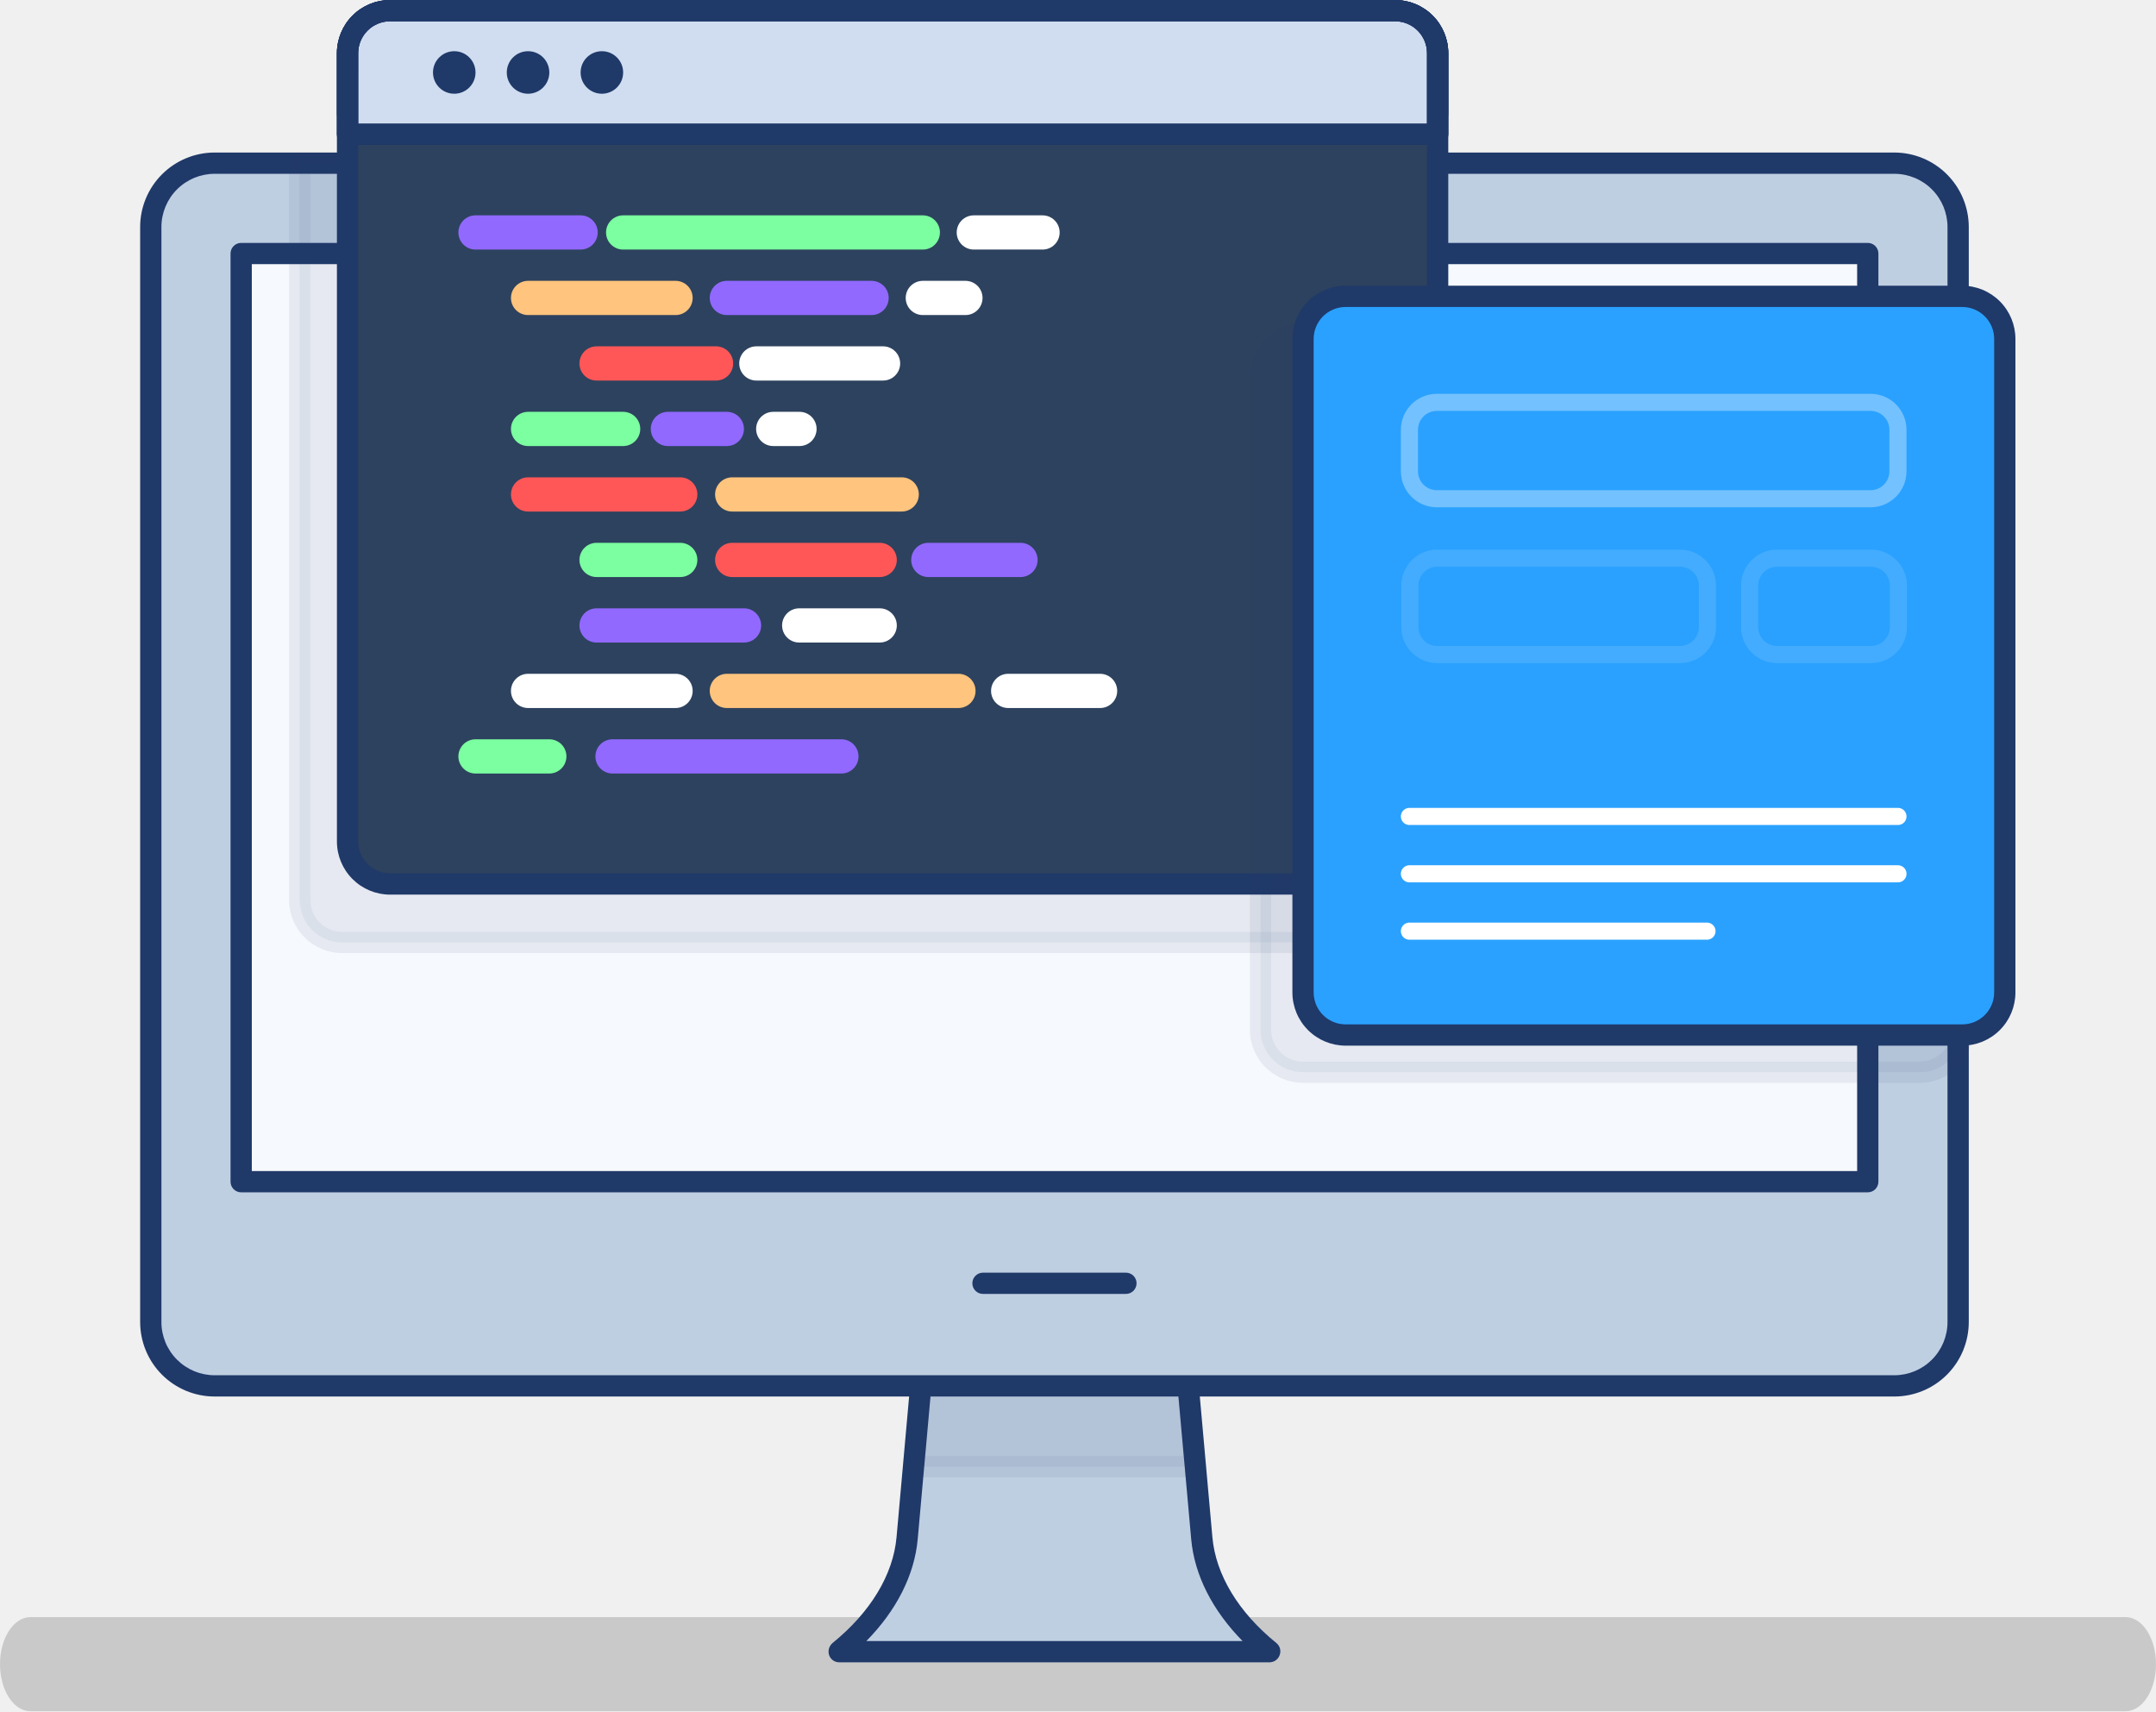
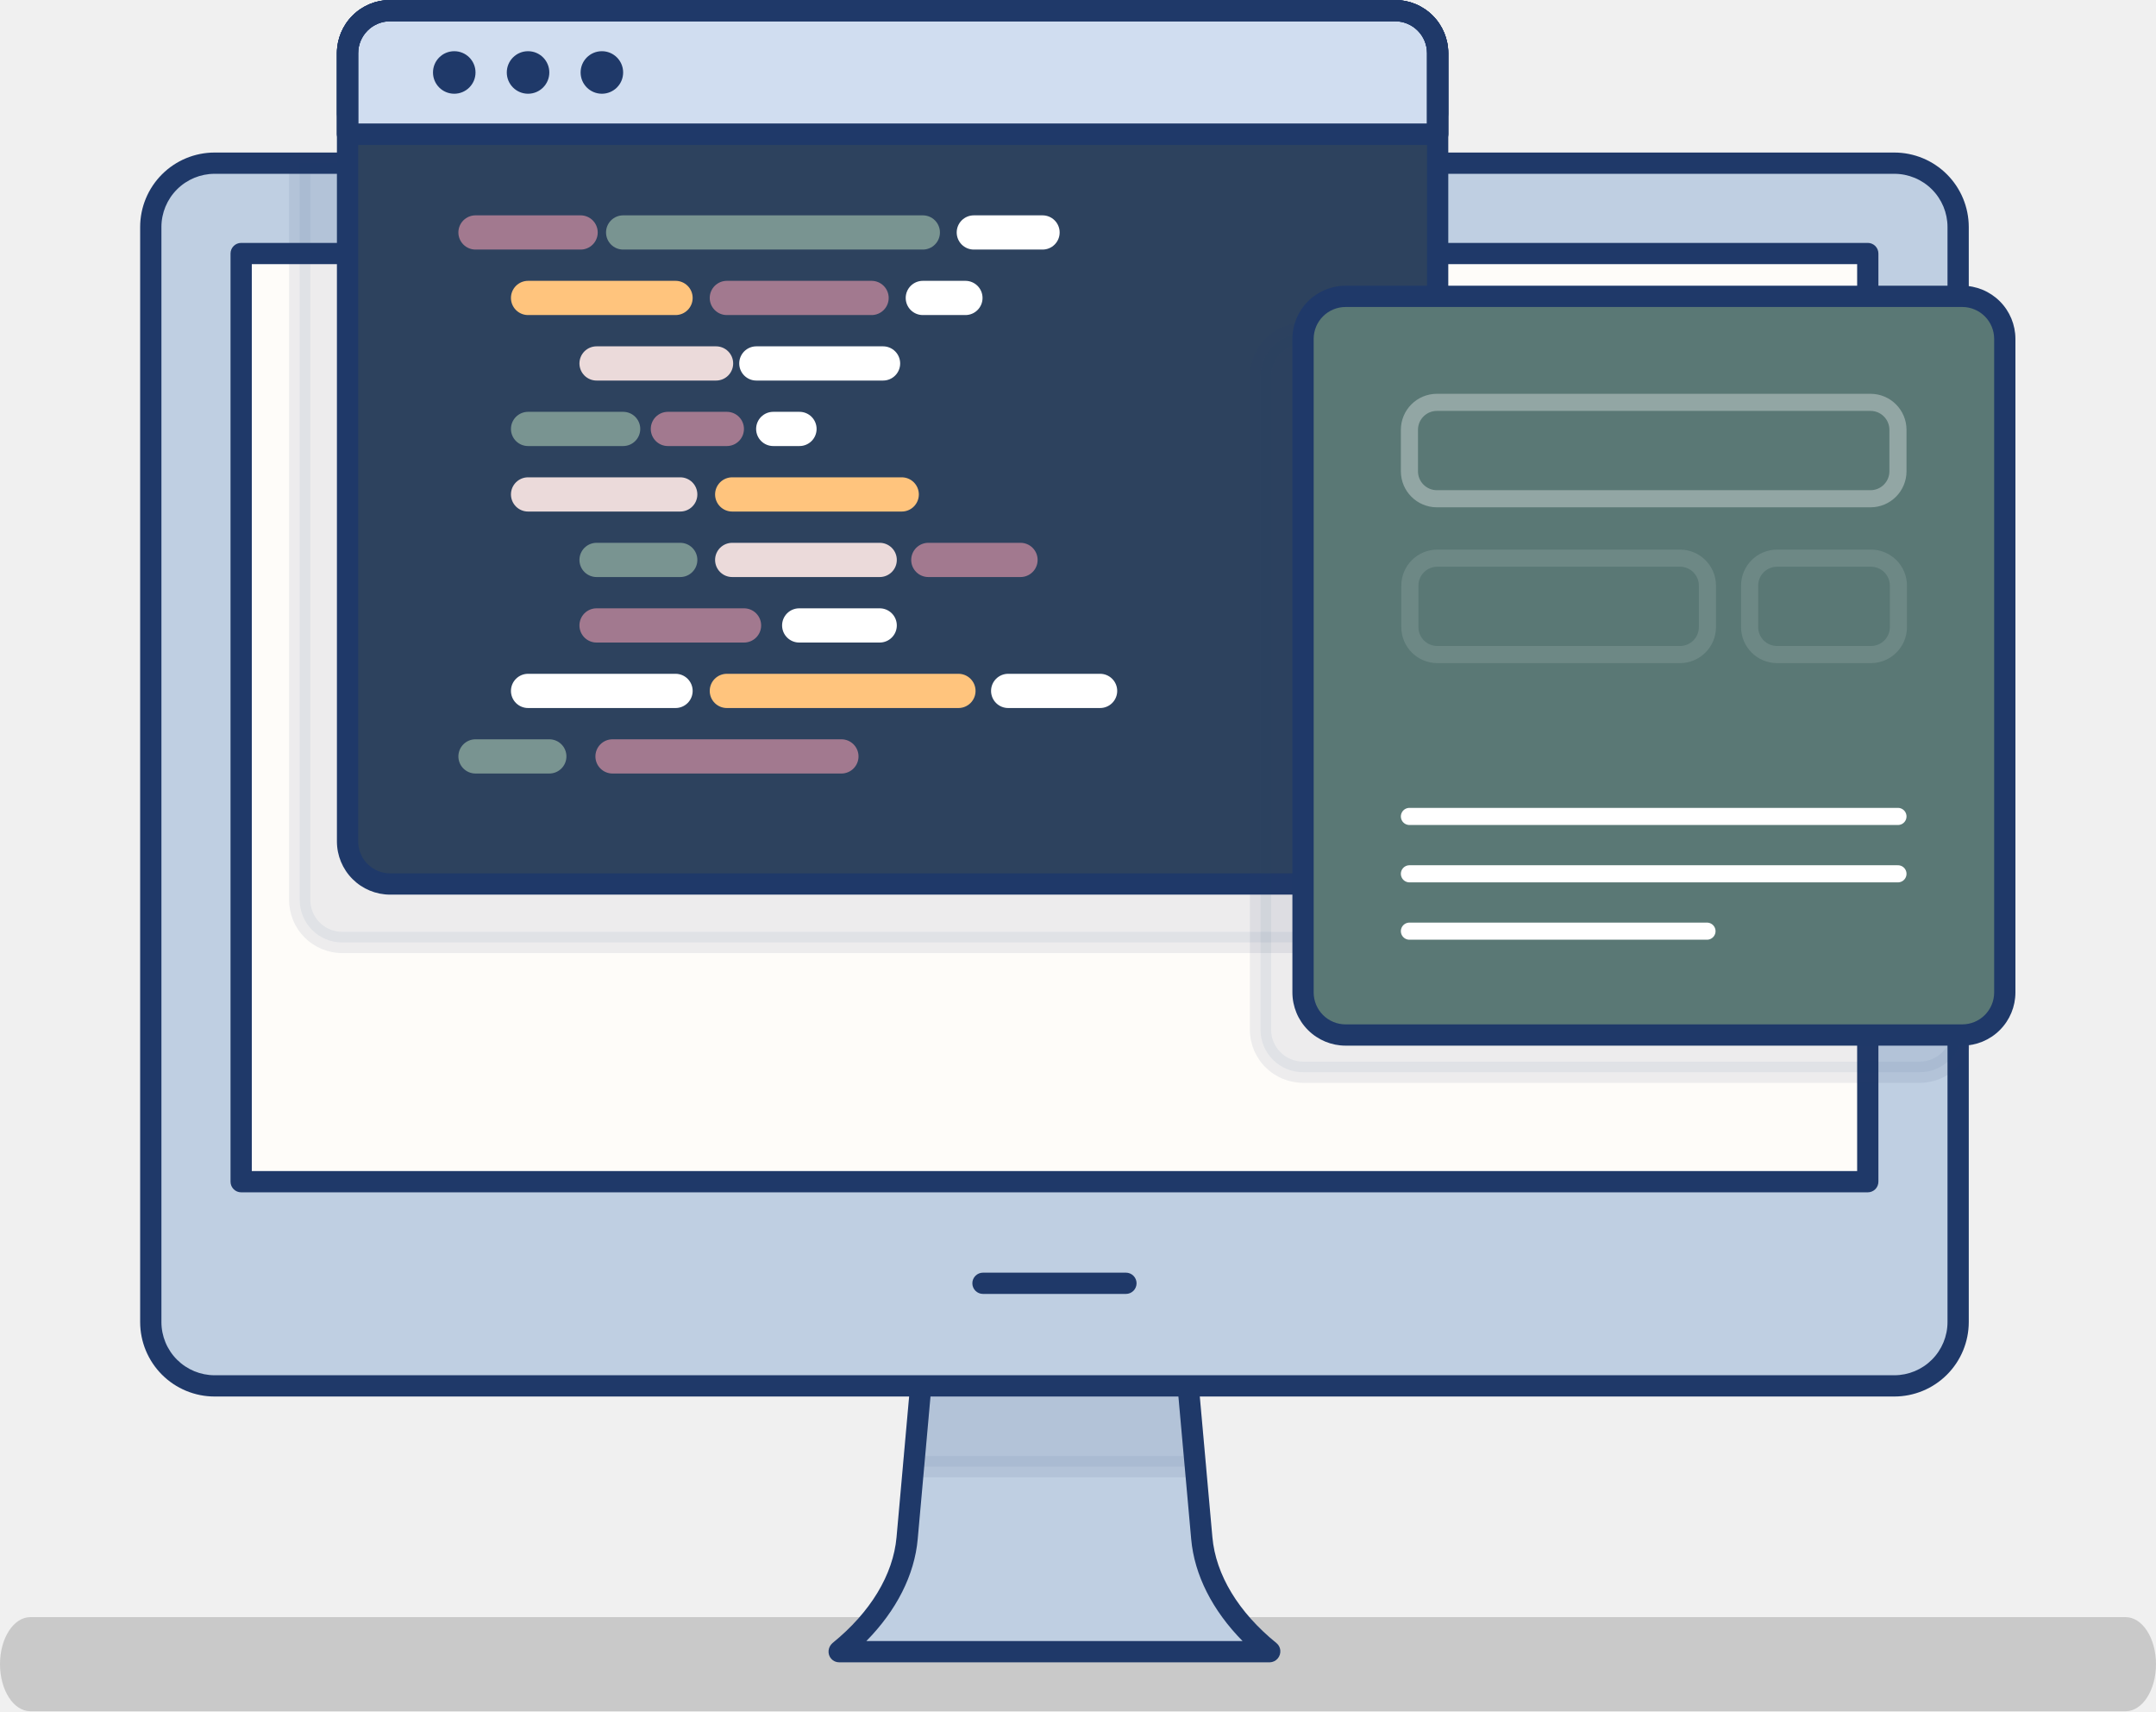
<svg xmlns="http://www.w3.org/2000/svg" width="252" height="200" viewBox="0 0 252 200" fill="none">
  <path d="M248.447 189H3.553C1.591 189 0 191.462 0 194.5C0 197.538 1.591 200 3.553 200H248.447C250.409 200 252 197.538 252 194.5C252 191.462 250.409 189 248.447 189Z" fill="#C9C9C9" />
  <path d="M140.471 179.776L138.598 158.868H107.9L106.03 179.776C105.595 184.633 102.675 189.283 98.091 192.996L98.086 193.04H148.417L148.412 192.996C143.828 189.283 140.905 184.631 140.471 179.776Z" fill="#BFCFE2" />
  <g opacity="0.28">
    <path opacity="0.28" d="M107.902 158.866L106.778 171.415H139.724L138.6 158.866H107.902Z" fill="#1F3969" />
    <path opacity="0.28" d="M139.724 172.658H106.777C106.604 172.658 106.434 172.622 106.276 172.552C106.118 172.482 105.976 172.381 105.86 172.253C105.743 172.126 105.655 171.976 105.599 171.812C105.544 171.649 105.524 171.476 105.539 171.304L106.663 158.753C106.691 158.444 106.833 158.156 107.062 157.947C107.291 157.738 107.591 157.622 107.901 157.622H138.599C138.909 157.622 139.208 157.738 139.437 157.947C139.666 158.156 139.809 158.444 139.837 158.753L140.961 171.304C140.976 171.476 140.956 171.649 140.9 171.812C140.845 171.976 140.757 172.126 140.64 172.253C140.524 172.381 140.382 172.482 140.224 172.552C140.066 172.622 139.896 172.658 139.723 172.658H139.724ZM108.136 170.172H138.364L137.463 160.107H109.038L108.136 170.172Z" fill="#1F3969" />
  </g>
  <path d="M148.415 194.282H98.083C97.907 194.282 97.734 194.245 97.573 194.173C97.413 194.1 97.27 193.995 97.153 193.863C97.037 193.732 96.949 193.577 96.897 193.409C96.845 193.241 96.829 193.064 96.85 192.889C96.89 192.556 97.053 192.249 97.307 192.029C101.74 188.439 104.397 184.047 104.79 179.664L106.662 158.756C106.69 158.447 106.833 158.16 107.062 157.95C107.291 157.741 107.59 157.625 107.9 157.625H138.598C138.908 157.625 139.207 157.741 139.436 157.95C139.665 158.16 139.808 158.447 139.835 158.756L141.709 179.664C142.101 184.047 144.758 188.438 149.191 192.029C149.442 192.232 149.604 192.524 149.643 192.844C149.664 193.021 149.648 193.201 149.597 193.372C149.545 193.544 149.458 193.702 149.342 193.838C149.227 193.973 149.085 194.082 148.926 194.159C148.766 194.235 148.592 194.277 148.415 194.282ZM101.26 191.797H145.235C141.71 188.215 139.604 184.071 139.23 179.886L137.458 160.11H109.037L107.265 179.886C106.89 184.071 104.787 188.216 101.26 191.797Z" fill="#1F3969" />
  <path d="M221.419 19.069H25.082C20.964 19.069 17.626 22.407 17.626 26.525V154.517C17.626 158.635 20.964 161.973 25.082 161.973H221.419C225.537 161.973 228.875 158.635 228.875 154.517V26.525C228.875 22.407 225.537 19.069 221.419 19.069Z" fill="white" />
  <path d="M221.419 19.069H25.082C20.964 19.069 17.626 22.407 17.626 26.525V154.517C17.626 158.635 20.964 161.973 25.082 161.973H221.419C225.537 161.973 228.875 158.635 228.875 154.517V26.525C228.875 22.407 225.537 19.069 221.419 19.069Z" fill="#BFCFE2" />
-   <path d="M221.417 163.216H25.08C22.774 163.214 20.563 162.297 18.933 160.666C17.302 159.035 16.384 156.824 16.382 154.518V26.526C16.384 24.22 17.302 22.009 18.932 20.378C20.563 18.747 22.774 17.83 25.08 17.828H221.417C223.724 17.83 225.935 18.747 227.565 20.378C229.196 22.009 230.113 24.22 230.116 26.526V154.518C230.113 156.824 229.196 159.035 227.565 160.666C225.935 162.297 223.724 163.214 221.417 163.216V163.216ZM25.08 20.313C23.433 20.315 21.854 20.97 20.689 22.135C19.524 23.299 18.869 24.879 18.867 26.526V154.518C18.869 156.165 19.524 157.745 20.689 158.909C21.854 160.074 23.433 160.729 25.08 160.731H221.417C223.065 160.729 224.644 160.074 225.809 158.909C226.973 157.744 227.629 156.165 227.631 154.518V26.526C227.629 24.879 226.974 23.299 225.809 22.135C224.644 20.97 223.065 20.315 221.417 20.313H25.08Z" fill="#1F3969" />
-   <path d="M218.312 138.109V29.632L28.189 29.632V138.109H218.312Z" fill="#F6F9FD" />
+   <path d="M221.417 163.216H25.08C22.774 163.214 20.563 162.297 18.933 160.666C17.302 159.035 16.384 156.824 16.382 154.518V26.526C16.384 24.22 17.302 22.009 18.932 20.378C20.563 18.747 22.774 17.83 25.08 17.828H221.417C223.724 17.83 225.935 18.747 227.565 20.378C229.196 22.009 230.113 24.22 230.116 26.526V154.518C230.113 156.824 229.196 159.035 227.565 160.666C225.935 162.297 223.724 163.214 221.417 163.216ZM25.08 20.313C23.433 20.315 21.854 20.97 20.689 22.135C19.524 23.299 18.869 24.879 18.867 26.526V154.518C18.869 156.165 19.524 157.745 20.689 158.909C21.854 160.074 23.433 160.729 25.08 160.731H221.417C223.065 160.729 224.644 160.074 225.809 158.909C226.973 157.744 227.629 156.165 227.631 154.518V26.526C227.629 24.879 226.974 23.299 225.809 22.135C224.644 20.97 223.065 20.315 221.417 20.313H25.08Z" fill="#1F3969" />
+   <path d="M218.312 138.109V29.632L28.189 29.632V138.109H218.312Z" fill="#FEFCF9" />
  <g opacity="0.28">
    <path opacity="0.28" d="M35.029 19.069V105.18C35.029 106.498 35.553 107.762 36.485 108.695C37.417 109.627 38.682 110.15 40 110.15H157.474C158.792 110.15 160.057 109.627 160.989 108.695C161.921 107.762 162.445 106.498 162.445 105.18V19.069H35.029Z" fill="#1F3969" />
    <path opacity="0.28" d="M157.474 111.393H40C38.353 111.391 36.774 110.736 35.609 109.571C34.444 108.406 33.789 106.827 33.787 105.179V19.069C33.787 18.739 33.918 18.423 34.151 18.19C34.384 17.957 34.7 17.826 35.03 17.826H162.445C162.775 17.826 163.091 17.957 163.324 18.19C163.557 18.423 163.688 18.739 163.688 19.069V105.179C163.686 106.827 163.031 108.406 161.866 109.571C160.701 110.736 159.122 111.391 157.474 111.393ZM36.272 20.311V105.179C36.273 106.168 36.667 107.115 37.365 107.814C38.064 108.513 39.012 108.906 40 108.907H157.474C158.463 108.906 159.411 108.513 160.109 107.814C160.808 107.115 161.201 106.168 161.202 105.179V20.311H36.272Z" fill="#1F3969" />
  </g>
-   <path d="M218.312 139.352H28.188C27.858 139.352 27.542 139.221 27.309 138.988C27.076 138.755 26.945 138.439 26.945 138.109V29.632C26.945 29.302 27.076 28.986 27.309 28.753C27.542 28.52 27.858 28.389 28.188 28.389H218.312C218.641 28.389 218.957 28.52 219.19 28.753C219.424 28.986 219.554 29.302 219.554 29.632V138.109C219.554 138.439 219.424 138.755 219.19 138.988C218.957 139.221 218.641 139.352 218.312 139.352ZM29.431 136.867H217.069V30.874H29.431V136.867Z" fill="#1F3969" />
-   <path d="M131.602 151.226H114.894C114.564 151.226 114.248 151.095 114.015 150.862C113.782 150.629 113.651 150.313 113.651 149.983C113.651 149.654 113.782 149.338 114.015 149.105C114.248 148.872 114.564 148.741 114.894 148.741H131.602C131.932 148.741 132.248 148.872 132.481 149.105C132.714 149.338 132.845 149.654 132.845 149.983C132.845 150.313 132.714 150.629 132.481 150.862C132.248 151.095 131.932 151.226 131.602 151.226V151.226Z" fill="#1F3969" />
+   <path d="M218.312 139.352H28.188C27.858 139.352 27.542 139.221 27.309 138.988C27.076 138.755 26.945 138.439 26.945 138.109V29.632C26.945 29.302 27.076 28.986 27.309 28.753C27.542 28.52 27.858 28.389 28.188 28.389H218.312C218.641 28.389 218.957 28.52 219.191 28.753C219.424 28.986 219.554 29.302 219.554 29.632V138.109C219.554 138.439 219.424 138.755 219.191 138.988C218.957 139.221 218.641 139.352 218.312 139.352ZM29.431 136.867H217.069V30.874H29.431V136.867Z" fill="#1F3969" />
+   <path d="M131.602 151.226H114.894C114.564 151.226 114.248 151.095 114.015 150.862C113.782 150.629 113.651 150.313 113.651 149.983C113.651 149.654 113.782 149.338 114.015 149.105C114.248 148.872 114.564 148.741 114.894 148.741H131.602C131.932 148.741 132.248 148.872 132.481 149.105C132.714 149.338 132.845 149.654 132.845 149.983C132.845 150.313 132.714 150.629 132.481 150.862C132.248 151.095 131.932 151.226 131.602 151.226Z" fill="#1F3969" />
  <path d="M163.067 1.243H45.593C42.847 1.243 40.622 3.469 40.622 6.214V98.347C40.622 101.092 42.847 103.317 45.593 103.317H163.067C165.813 103.317 168.038 101.092 168.038 98.347V6.214C168.038 3.469 165.813 1.243 163.067 1.243Z" fill="#2D425E" />
  <path d="M168.038 14.572H40.623C40.293 14.572 39.977 14.441 39.744 14.209C39.511 13.975 39.38 13.659 39.38 13.33V6.213C39.382 4.566 40.037 2.987 41.202 1.822C42.367 0.657 43.946 0.002 45.593 0H163.067C164.715 0.002 166.294 0.657 167.459 1.822C168.623 2.987 169.279 4.566 169.28 6.213V13.33C169.28 13.659 169.15 13.975 168.916 14.209C168.683 14.441 168.367 14.572 168.038 14.572ZM41.864 12.087H166.795V6.213C166.794 5.225 166.401 4.277 165.702 3.578C165.003 2.879 164.056 2.486 163.067 2.485H45.593C44.605 2.486 43.657 2.88 42.958 3.578C42.259 4.277 41.866 5.225 41.865 6.213L41.864 12.087Z" fill="#1F3969" />
  <path d="M45.593 1.243H163.067C164.385 1.243 165.649 1.767 166.582 2.699C167.514 3.631 168.037 4.895 168.037 6.214V15.698H40.622V6.214C40.622 4.895 41.146 3.631 42.078 2.699C43.01 1.767 44.274 1.243 45.593 1.243Z" fill="#D0DDF0" />
  <path d="M168.038 16.94H40.623C40.293 16.94 39.977 16.809 39.744 16.576C39.511 16.343 39.38 16.027 39.38 15.697V6.213C39.382 4.566 40.037 2.987 41.202 1.822C42.367 0.657 43.946 0.002 45.593 0H163.067C164.715 0.002 166.294 0.657 167.459 1.822C168.623 2.987 169.279 4.566 169.28 6.213V15.697C169.28 16.027 169.15 16.343 168.916 16.576C168.683 16.809 168.367 16.94 168.038 16.94ZM41.864 14.454H166.795V6.213C166.794 5.225 166.401 4.277 165.702 3.578C165.003 2.879 164.056 2.486 163.067 2.485H45.593C44.605 2.486 43.657 2.88 42.958 3.578C42.259 4.277 41.866 5.225 41.865 6.213L41.864 14.454Z" fill="#1F3969" />
  <path d="M168.038 16.94H40.623C40.293 16.94 39.977 16.809 39.744 16.576C39.511 16.343 39.38 16.027 39.38 15.697V6.213C39.382 4.566 40.037 2.987 41.202 1.822C42.367 0.657 43.946 0.002 45.593 0H163.067C164.715 0.002 166.294 0.657 167.459 1.822C168.623 2.987 169.279 4.566 169.28 6.213V15.697C169.28 16.027 169.15 16.343 168.916 16.576C168.683 16.809 168.367 16.94 168.038 16.94ZM41.864 14.454H166.795V6.213C166.794 5.225 166.401 4.277 165.702 3.578C165.003 2.879 164.056 2.486 163.067 2.485H45.593C44.605 2.486 43.657 2.88 42.958 3.578C42.259 4.277 41.866 5.225 41.865 6.213L41.864 14.454Z" fill="#1F3969" />
  <path d="M163.067 104.559H45.593C43.946 104.557 42.367 103.902 41.202 102.737C40.037 101.572 39.382 99.993 39.38 98.346V6.213C39.382 4.566 40.037 2.987 41.202 1.822C42.367 0.657 43.946 0.002 45.593 0H163.067C164.715 0.002 166.294 0.657 167.459 1.822C168.623 2.987 169.279 4.566 169.28 6.213V98.346C169.279 99.993 168.623 101.572 167.459 102.737C166.294 103.902 164.715 104.557 163.067 104.559ZM45.593 2.485C44.605 2.486 43.657 2.88 42.958 3.578C42.259 4.277 41.866 5.225 41.865 6.213V98.346C41.866 99.334 42.259 100.282 42.958 100.98C43.657 101.679 44.605 102.072 45.593 102.074H163.067C164.056 102.073 165.003 101.679 165.702 100.981C166.401 100.282 166.794 99.334 166.795 98.346V6.213C166.794 5.225 166.401 4.277 165.702 3.578C165.003 2.879 164.056 2.486 163.067 2.485H45.593Z" fill="#1F3969" />
  <g opacity="0.28">
    <path opacity="0.28" d="M224.384 38.985H152.301C149.555 38.985 147.33 41.211 147.33 43.956V120.344C147.33 123.089 149.555 125.315 152.301 125.315H224.384C227.129 125.315 229.354 123.089 229.354 120.344V43.956C229.354 41.211 227.129 38.985 224.384 38.985Z" fill="#1F3969" />
-     <path opacity="0.28" d="M224.384 126.557H152.301C150.654 126.555 149.075 125.9 147.91 124.735C146.745 123.571 146.09 121.991 146.088 120.344V43.955C146.09 42.308 146.745 40.729 147.91 39.564C149.075 38.399 150.654 37.744 152.301 37.742H224.384C226.031 37.744 227.611 38.399 228.776 39.564C229.94 40.729 230.596 42.308 230.597 43.955V120.344C230.595 121.991 229.94 123.571 228.775 124.735C227.611 125.9 226.031 126.555 224.384 126.557V126.557ZM152.301 40.227C151.313 40.228 150.365 40.621 149.666 41.32C148.967 42.019 148.574 42.967 148.573 43.955V120.344C148.574 121.333 148.967 122.28 149.666 122.979C150.365 123.678 151.313 124.071 152.301 124.072H224.384C225.373 124.071 226.32 123.678 227.019 122.979C227.718 122.28 228.111 121.333 228.112 120.344V43.955C228.111 42.967 227.718 42.019 227.019 41.32C226.32 40.621 225.373 40.228 224.384 40.227H152.301Z" fill="#1F3969" />
+     <path opacity="0.28" d="M224.384 126.557H152.301C150.654 126.555 149.075 125.9 147.91 124.735C146.745 123.571 146.09 121.991 146.088 120.344V43.955C146.09 42.308 146.745 40.729 147.91 39.564C149.075 38.399 150.654 37.744 152.301 37.742H224.384C226.031 37.744 227.611 38.399 228.776 39.564C229.94 40.729 230.596 42.308 230.597 43.955V120.344C230.595 121.991 229.94 123.571 228.775 124.735C227.611 125.9 226.031 126.555 224.384 126.557ZM152.301 40.227C151.313 40.228 150.365 40.621 149.666 41.32C148.967 42.019 148.574 42.967 148.573 43.955V120.344C148.574 121.333 148.967 122.28 149.666 122.979C150.365 123.678 151.313 124.071 152.301 124.072H224.384C225.373 124.071 226.32 123.678 227.019 122.979C227.718 122.28 228.111 121.333 228.112 120.344V43.955C228.111 42.967 227.718 42.019 227.019 41.32C226.32 40.621 225.373 40.228 224.384 40.227H152.301Z" fill="#1F3969" />
  </g>
-   <path d="M229.355 34.636H157.272C154.527 34.636 152.302 36.862 152.302 39.607V115.995C152.302 118.74 154.527 120.966 157.272 120.966H229.355C232.101 120.966 234.326 118.74 234.326 115.995V39.607C234.326 36.862 232.101 34.636 229.355 34.636Z" fill="#2AA1FF" />
+   <path d="M229.355 34.636H157.272C154.527 34.636 152.302 36.862 152.302 39.607V115.995C152.302 118.74 154.527 120.966 157.272 120.966H229.355C232.101 120.966 234.326 118.74 234.326 115.995V39.607C234.326 36.862 232.101 34.636 229.355 34.636Z" fill="#5A7875" />
  <path d="M229.356 122.209H157.273C155.626 122.207 154.046 121.552 152.882 120.387C151.717 119.222 151.062 117.643 151.06 115.996V39.607C151.061 37.959 151.717 36.38 152.881 35.215C154.046 34.051 155.625 33.395 157.273 33.394H229.356C231.003 33.395 232.582 34.051 233.747 35.215C234.912 36.38 235.567 37.959 235.569 39.607V115.996C235.567 117.643 234.912 119.222 233.747 120.387C232.582 121.552 231.003 122.207 229.356 122.209ZM157.273 35.879C156.284 35.88 155.337 36.273 154.638 36.972C153.939 37.671 153.546 38.618 153.545 39.607V115.996C153.546 116.984 153.939 117.931 154.638 118.63C155.337 119.329 156.284 119.722 157.273 119.723H229.356C230.344 119.722 231.292 119.329 231.991 118.63C232.689 117.931 233.083 116.984 233.084 115.996V39.607C233.083 38.618 232.69 37.671 231.991 36.972C231.292 36.273 230.344 35.88 229.356 35.879H157.273Z" fill="#1F3969" />
  <g style="mix-blend-mode:screen" opacity="0.34">
    <path d="M218.629 47.024H167.949C166.176 47.024 164.738 48.462 164.738 50.235V55.081C164.738 56.854 166.176 58.291 167.949 58.291H218.629C220.402 58.291 221.839 56.854 221.839 55.081V50.235C221.839 48.462 220.402 47.024 218.629 47.024Z" stroke="white" stroke-width="2" stroke-linecap="round" stroke-linejoin="round" />
  </g>
  <g style="mix-blend-mode:screen" opacity="0.34">
    <g style="mix-blend-mode:screen" opacity="0.34">
      <path d="M196.359 65.234H168C166.227 65.234 164.79 66.671 164.79 68.444V73.29C164.79 75.064 166.227 76.501 168 76.501H196.359C198.132 76.501 199.57 75.064 199.57 73.29V68.444C199.57 66.671 198.132 65.234 196.359 65.234Z" stroke="white" stroke-width="2" stroke-linecap="round" stroke-linejoin="round" />
    </g>
    <g style="mix-blend-mode:screen" opacity="0.34">
      <path d="M218.681 65.234H207.711C205.938 65.234 204.501 66.671 204.501 68.444V73.29C204.501 75.064 205.938 76.501 207.711 76.501H218.681C220.454 76.501 221.891 75.064 221.891 73.29V68.444C221.891 66.671 220.454 65.234 218.681 65.234Z" stroke="white" stroke-width="2" stroke-linecap="round" stroke-linejoin="round" />
    </g>
  </g>
  <path d="M164.738 95.42H221.839" stroke="white" stroke-width="2" stroke-linecap="round" stroke-linejoin="round" />
  <path d="M164.738 102.125H221.839" stroke="white" stroke-width="2" stroke-linecap="round" stroke-linejoin="round" />
  <path d="M164.738 108.828H199.518" stroke="white" stroke-width="2" stroke-linecap="round" stroke-linejoin="round" />
  <path d="M53.095 10.955C54.467 10.955 55.58 9.842 55.58 8.47C55.58 7.097 54.467 5.984 53.095 5.984C51.722 5.984 50.609 7.097 50.609 8.47C50.609 9.842 51.722 10.955 53.095 10.955Z" fill="#1F3969" />
  <path d="M61.721 10.955C63.093 10.955 64.206 9.842 64.206 8.47C64.206 7.097 63.093 5.984 61.721 5.984C60.348 5.984 59.235 7.097 59.235 8.47C59.235 9.842 60.348 10.955 61.721 10.955Z" fill="#1F3969" />
  <path d="M70.35 10.955C71.722 10.955 72.835 9.842 72.835 8.47C72.835 7.097 71.722 5.984 70.35 5.984C68.977 5.984 67.864 7.097 67.864 8.47C67.864 9.842 68.977 10.955 70.35 10.955Z" fill="#1F3969" />
  <path d="M113.822 27.168H121.855" stroke="white" stroke-width="4" stroke-linecap="round" stroke-linejoin="round" />
-   <path d="M72.835 27.168H107.862" stroke="#7BFFA0" stroke-width="4" stroke-linecap="round" stroke-linejoin="round" />
-   <path d="M55.578 27.168H67.863" stroke="#9169FF" stroke-width="4" stroke-linecap="round" stroke-linejoin="round" />
-   <path d="M71.593 88.404H98.346" stroke="#9169FF" stroke-width="4" stroke-linecap="round" stroke-linejoin="round" />
-   <path d="M55.578 88.404H64.205" stroke="#7BFFA0" stroke-width="4" stroke-linecap="round" stroke-linejoin="round" />
+   <path d="M72.835 27.168H107.862" stroke="#799491" stroke-width="4" stroke-linecap="round" stroke-linejoin="round" />
+   <path d="M55.578 27.168H67.863" stroke="#A2798F" stroke-width="4" stroke-linecap="round" stroke-linejoin="round" />
+   <path d="M71.593 88.404H98.346" stroke="#A2798F" stroke-width="4" stroke-linecap="round" stroke-linejoin="round" />
+   <path d="M55.578 88.404H64.205" stroke="#799491" stroke-width="4" stroke-linecap="round" stroke-linejoin="round" />
  <path d="M107.862 34.822H112.842" stroke="white" stroke-width="4" stroke-linecap="round" stroke-linejoin="round" />
-   <path d="M84.955 34.822H101.872" stroke="#9169FF" stroke-width="4" stroke-linecap="round" stroke-linejoin="round" />
+   <path d="M84.955 34.822H101.872" stroke="#A2798F" stroke-width="4" stroke-linecap="round" stroke-linejoin="round" />
  <path d="M61.722 34.822H78.96" stroke="#FFC47D" stroke-width="4" stroke-linecap="round" stroke-linejoin="round" />
  <path d="M88.403 42.477H103.214" stroke="white" stroke-width="4" stroke-linecap="round" stroke-linejoin="round" />
-   <path d="M69.727 42.477H83.695" stroke="#FF5757" stroke-width="4" stroke-linecap="round" stroke-linejoin="round" />
+   <path d="M69.727 42.477H83.695" stroke="#EBDADA" stroke-width="4" stroke-linecap="round" stroke-linejoin="round" />
  <path d="M90.378 50.131H93.446" stroke="white" stroke-width="4" stroke-linecap="round" stroke-linejoin="round" />
-   <path d="M78.064 50.131H84.955" stroke="#9169FF" stroke-width="4" stroke-linecap="round" stroke-linejoin="round" />
-   <path d="M61.722 50.131H72.835" stroke="#7BFFA0" stroke-width="4" stroke-linecap="round" stroke-linejoin="round" />
+   <path d="M78.064 50.131H84.955" stroke="#A2798F" stroke-width="4" stroke-linecap="round" stroke-linejoin="round" />
+   <path d="M61.722 50.131H72.835" stroke="#799491" stroke-width="4" stroke-linecap="round" stroke-linejoin="round" />
  <path d="M85.581 57.786H105.397" stroke="#FFC47D" stroke-width="4" stroke-linecap="round" stroke-linejoin="round" />
-   <path d="M61.722 57.786H79.508" stroke="#FF5757" stroke-width="4" stroke-linecap="round" stroke-linejoin="round" />
-   <path d="M108.505 65.441H119.28" stroke="#9169FF" stroke-width="4" stroke-linecap="round" stroke-linejoin="round" />
-   <path d="M85.581 65.441H102.822" stroke="#FF5757" stroke-width="4" stroke-linecap="round" stroke-linejoin="round" />
-   <path d="M69.727 65.441H79.509" stroke="#7BFFA0" stroke-width="4" stroke-linecap="round" stroke-linejoin="round" />
+   <path d="M61.722 57.786H79.508" stroke="#EBDADA" stroke-width="4" stroke-linecap="round" stroke-linejoin="round" />
+   <path d="M108.505 65.441H119.28" stroke="#A2798F" stroke-width="4" stroke-linecap="round" stroke-linejoin="round" />
+   <path d="M85.581 65.441H102.822" stroke="#EBDADA" stroke-width="4" stroke-linecap="round" stroke-linejoin="round" />
+   <path d="M69.727 65.441H79.509" stroke="#799491" stroke-width="4" stroke-linecap="round" stroke-linejoin="round" />
  <path d="M93.413 73.096H102.822" stroke="white" stroke-width="4" stroke-linecap="round" stroke-linejoin="round" />
-   <path d="M69.727 73.096H86.965" stroke="#9169FF" stroke-width="4" stroke-linecap="round" stroke-linejoin="round" />
+   <path d="M69.727 73.096H86.965" stroke="#A2798F" stroke-width="4" stroke-linecap="round" stroke-linejoin="round" />
  <path d="M117.838 80.749H128.582" stroke="white" stroke-width="4" stroke-linecap="round" stroke-linejoin="round" />
  <path d="M84.955 80.749H112.025" stroke="#FFC47D" stroke-width="4" stroke-linecap="round" stroke-linejoin="round" />
  <path d="M61.722 80.749H78.96" stroke="white" stroke-width="4" stroke-linecap="round" stroke-linejoin="round" />
</svg>
